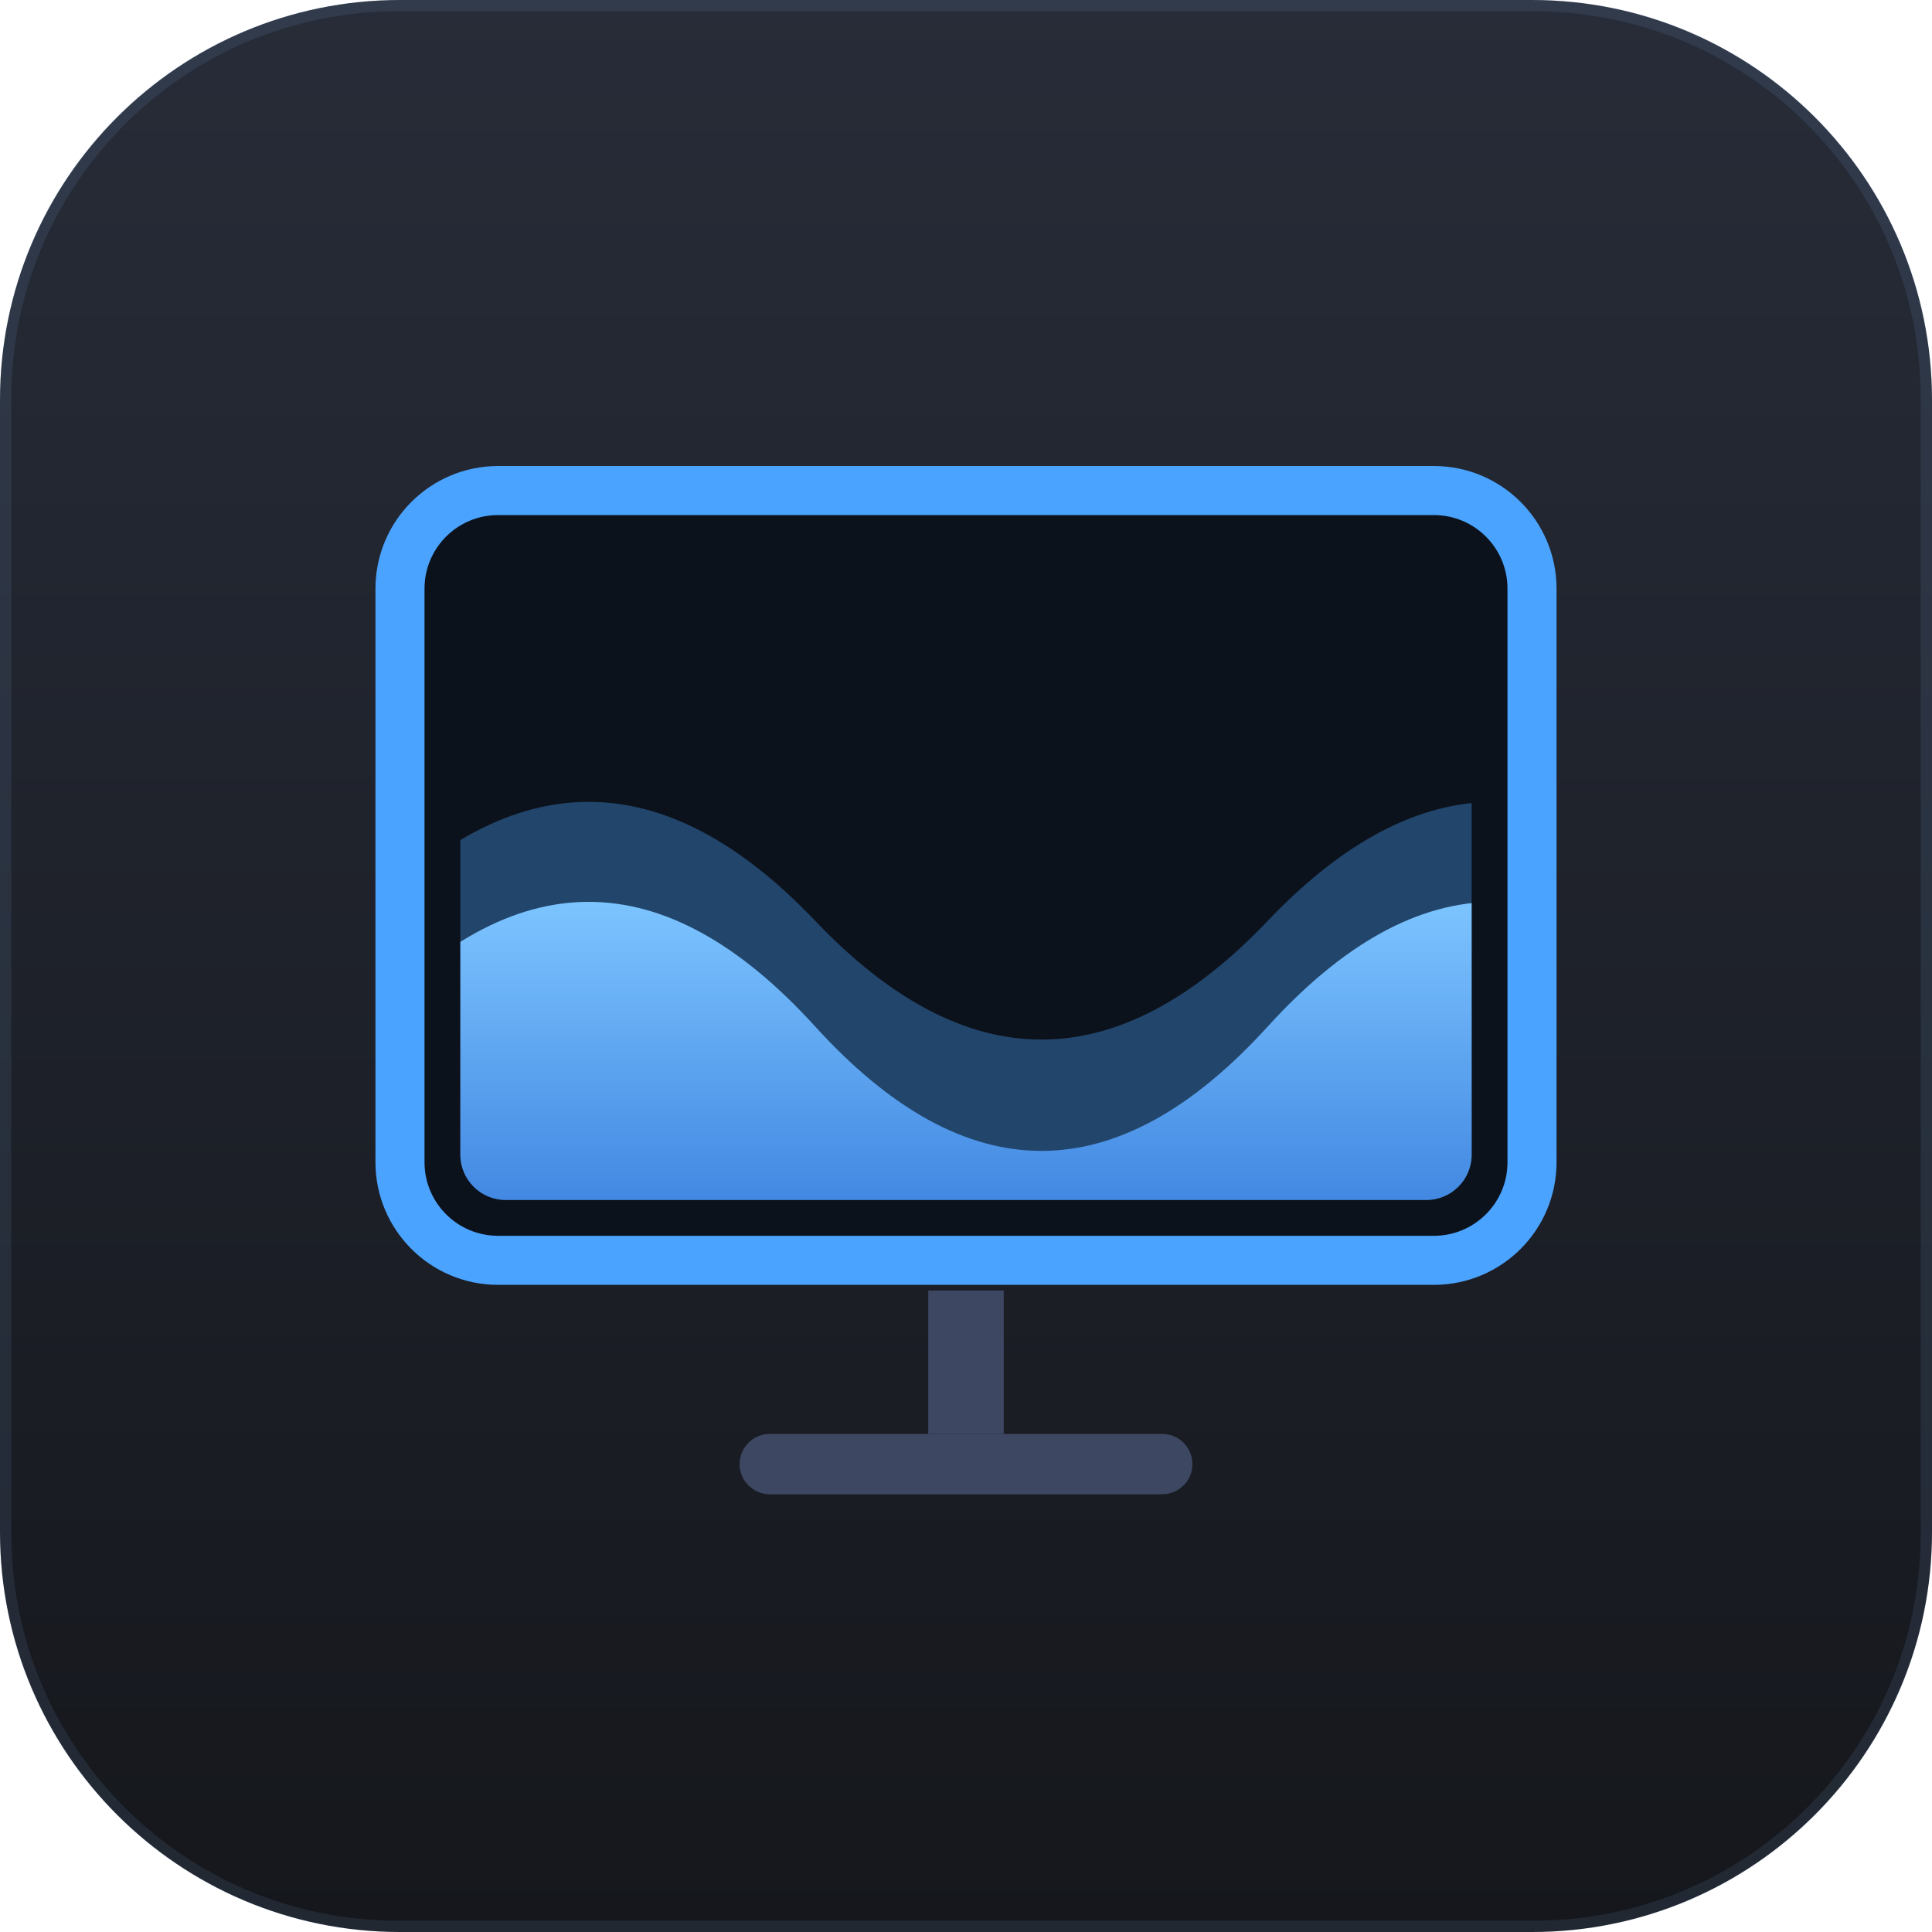
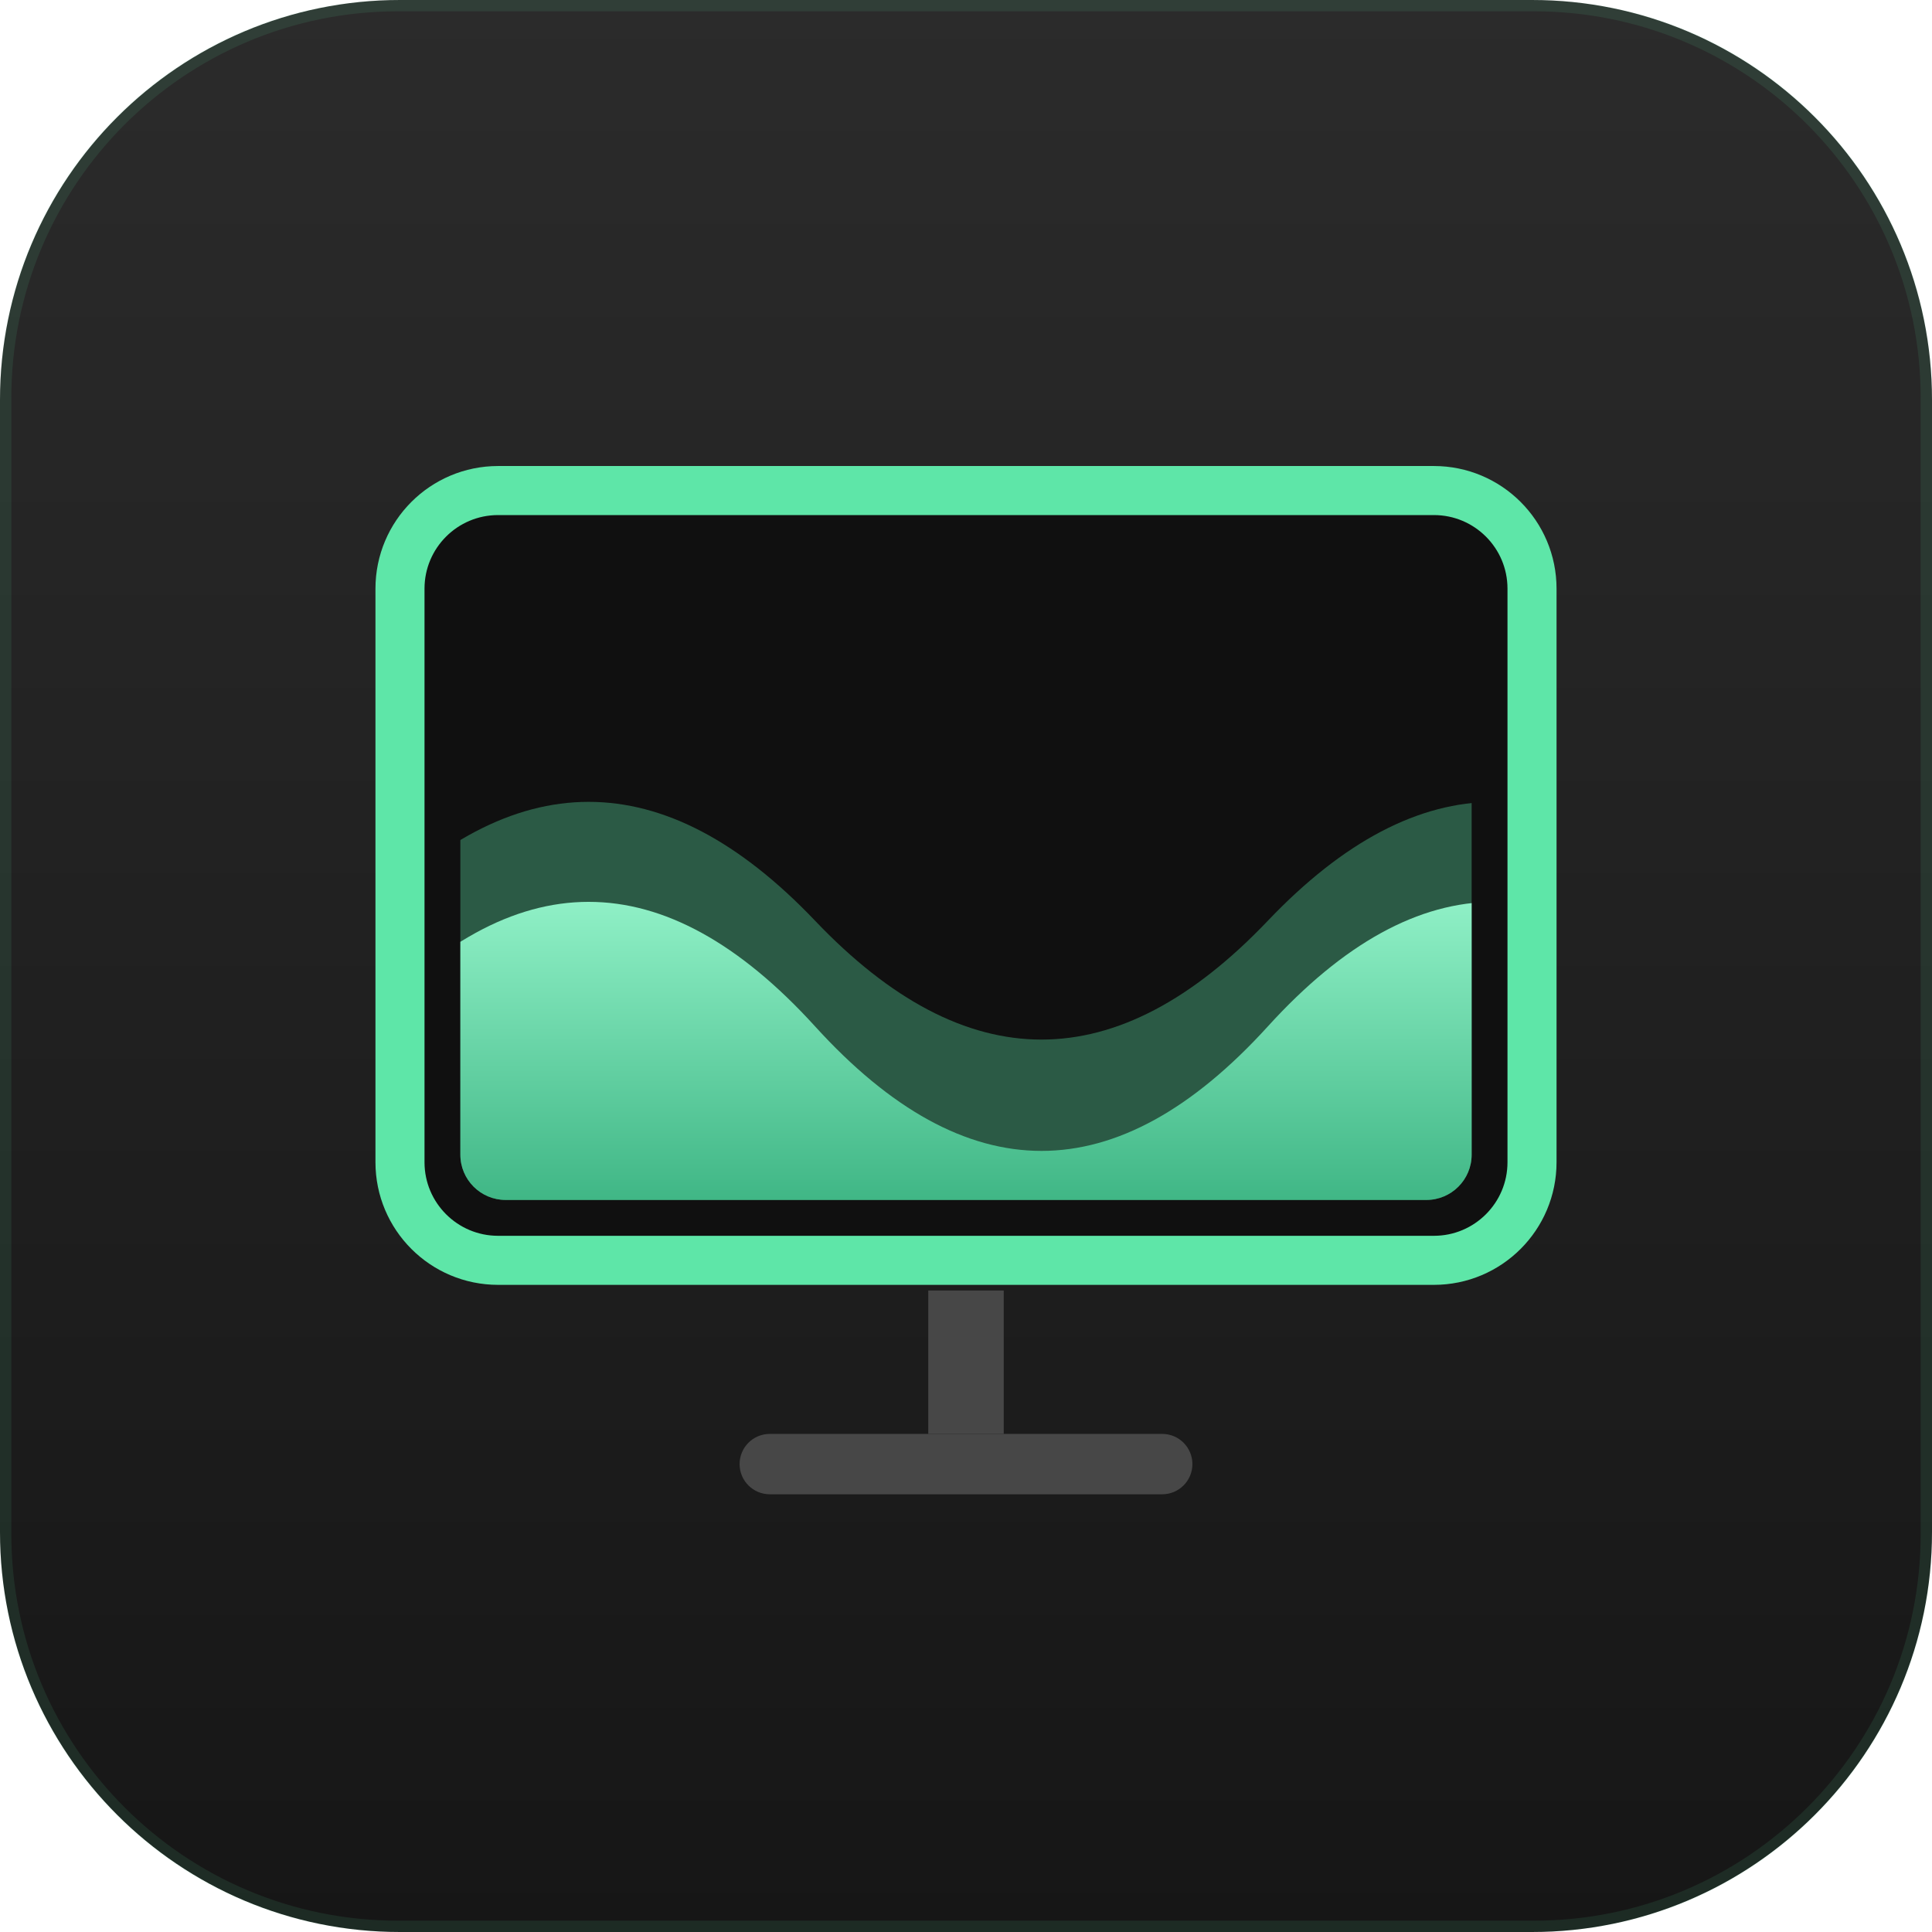
<svg xmlns="http://www.w3.org/2000/svg" viewBox="0 0 512 512" width="512" height="512">
  <defs>
    <linearGradient id="bg" x1="0" y1="0" x2="0" y2="1">
-       <stop offset="0" stop-color="#272c38" />
-       <stop offset="1" stop-color="#15171c" />
+       <stop offset="0" stop-color="#2b2b2b" />
+       <stop offset="1" stop-color="#161616" />
    </linearGradient>
    <linearGradient id="water" x1="0" y1="0" x2="0" y2="1">
-       <stop offset="0" stop-color="#7cc4ff" />
-       <stop offset="1" stop-color="#2a6fd6" />
+       <stop offset="0" stop-color="#8ff0c6" />
+       <stop offset="1" stop-color="#1e9e6a" />
    </linearGradient>
    <clipPath id="scr">
      <rect x="122" y="146" width="268" height="172" rx="12" />
    </clipPath>
  </defs>
  <rect width="512" height="512" rx="106" fill="url(#bg)" />
-   <rect x="1.5" y="1.5" width="509" height="509" rx="104" fill="none" stroke="#8fc7ff" stroke-opacity="0.10" stroke-width="3" />
-   <rect x="106" y="130" width="300" height="204" rx="26" fill="#0c121c" stroke="#4aa3ff" stroke-width="13" />
+   <rect x="1.5" y="1.5" width="509" height="509" rx="104" fill="none" stroke="#5ee6a8" stroke-opacity="0.10" stroke-width="3" />
+   <rect x="106" y="130" width="300" height="204" rx="26" fill="#101010" stroke="#5ee6a8" stroke-width="13" />
  <g clip-path="url(#scr)">
-     <path d="M96 244 c40-42 80-42 120 0 s80 42 120 0 80-42 120 0 v90 H96 Z" fill="#4aa3ff" opacity="0.35" />
+     <path d="M96 244 c40-42 80-42 120 0 s80 42 120 0 80-42 120 0 v90 H96 Z" fill="#5ee6a8" opacity="0.35" />
    <path d="M96 272 c40-44 80-44 120 0 s80 44 120 0 80-44 120 0 v80 H96 Z" fill="url(#water)" />
  </g>
-   <rect x="246" y="342" width="20" height="38" fill="#3d4761" />
-   <rect x="196" y="380" width="120" height="16" rx="8" fill="#3d4761" />
+   <rect x="246" y="342" width="20" height="38" fill="#474747" />
+   <rect x="196" y="380" width="120" height="16" rx="8" fill="#474747" />
</svg>
